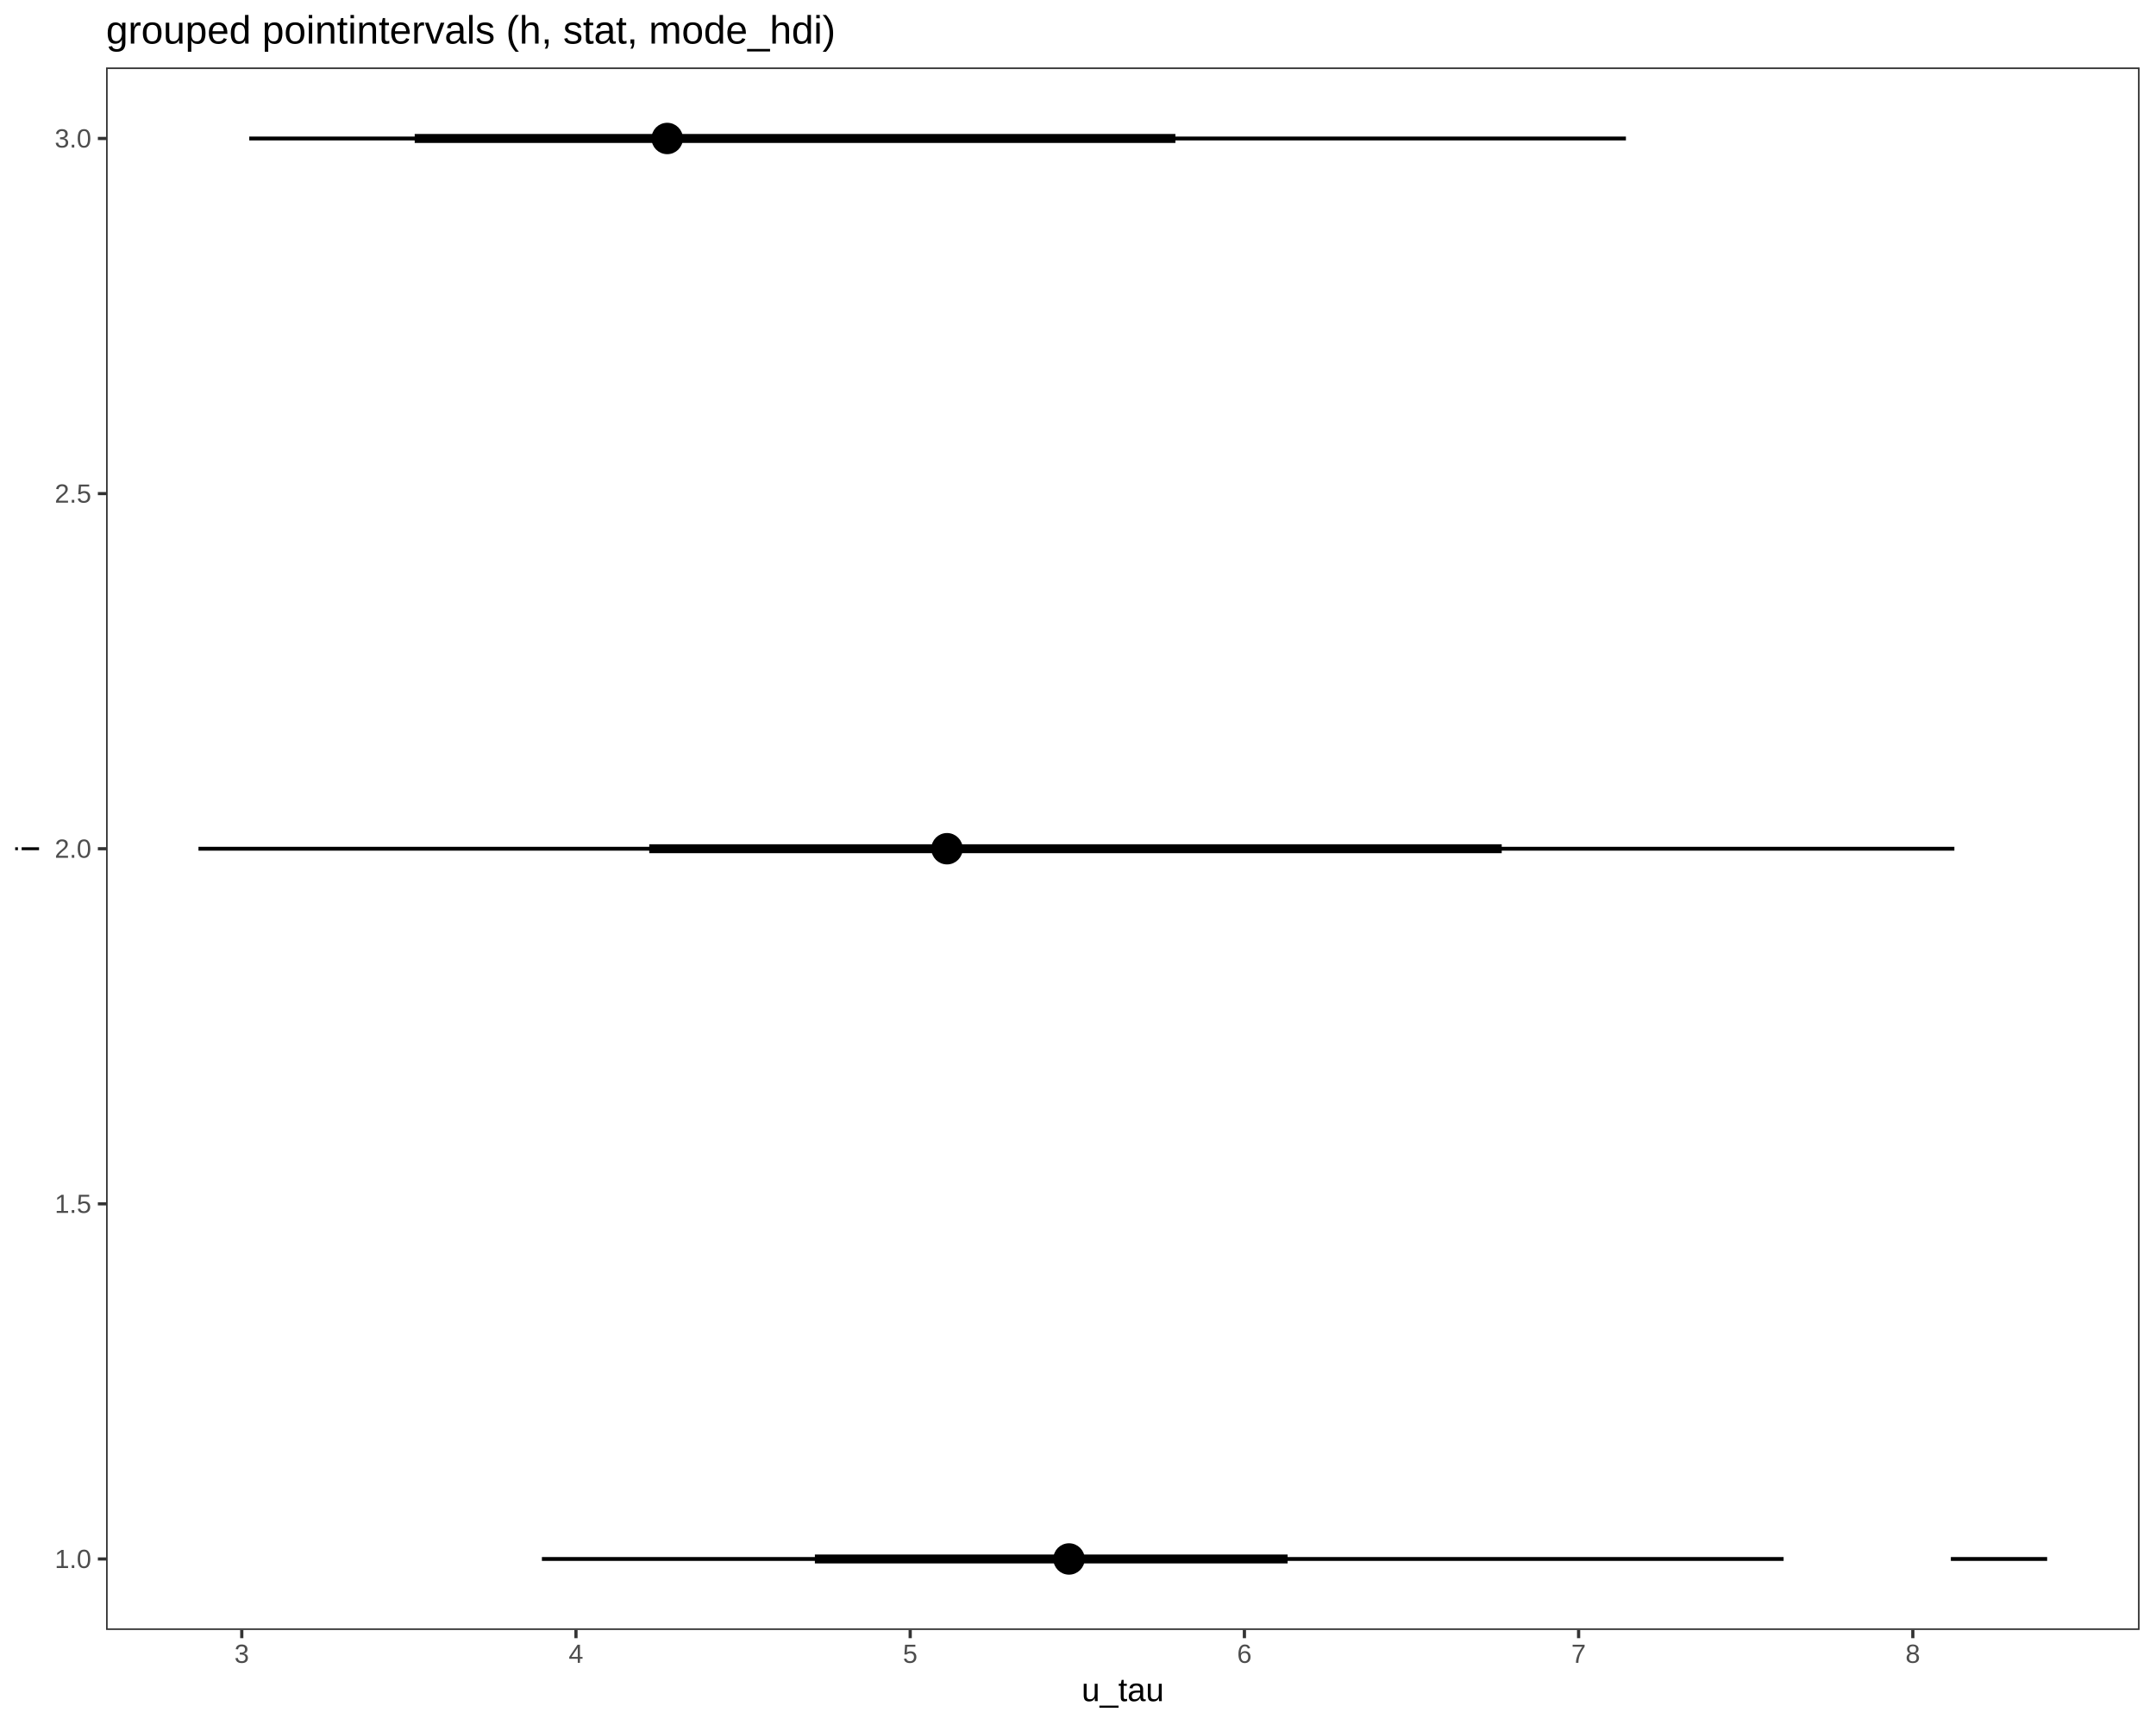
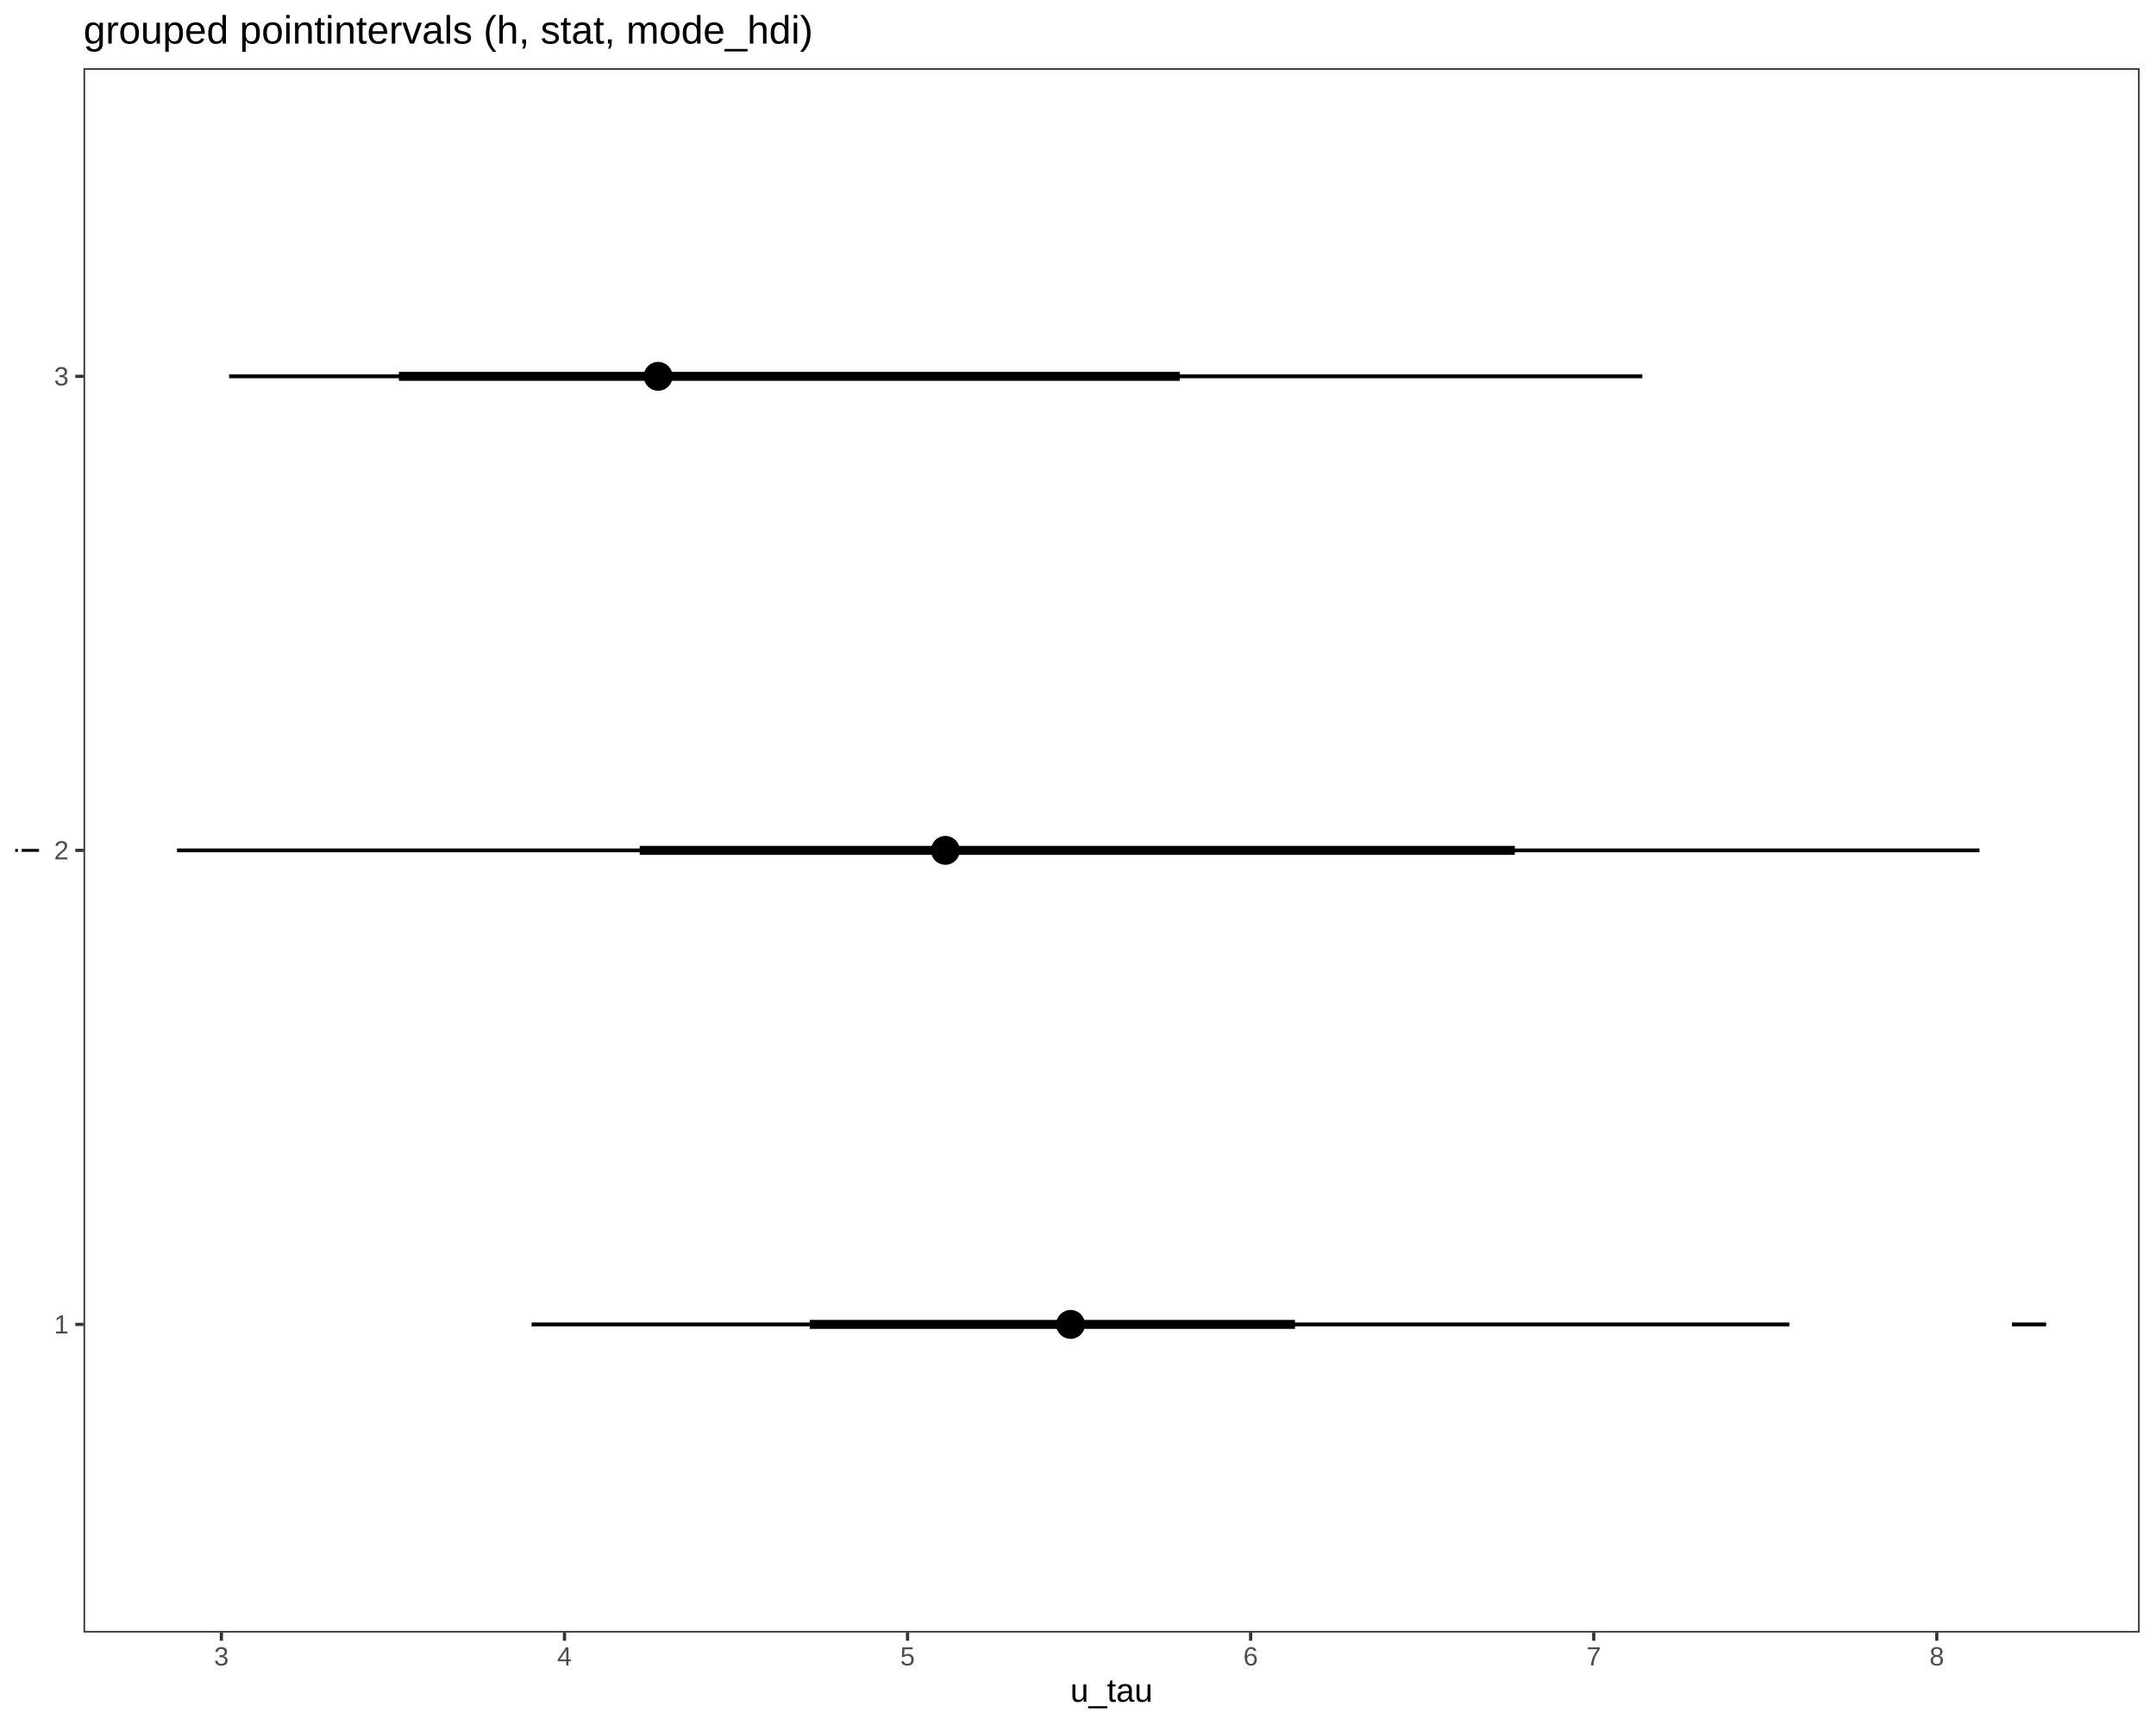
<svg xmlns="http://www.w3.org/2000/svg" viewBox="0 0 720.00 576.00">
  <defs>
    <style type="text/css">
    line, polyline, polygon, path, rect, circle {
      fill: none;
      stroke: #000000;
      stroke-linecap: round;
      stroke-linejoin: round;
      stroke-miterlimit: 10.00;
    }
  </style>
  </defs>
  <rect width="100%" height="100%" style="stroke: none; fill: #FFFFFF;" />
  <rect x="0.00" y="0.00" width="720.00" height="576.00" style="stroke-width: 1.07; stroke: #FFFFFF; fill: #FFFFFF;" />
  <defs>
-     <clipPath id="cpMzUuNDJ8NzE0LjUyfDU0NC4yN3wyMi41Mg==">
-       <rect x="35.42" y="22.52" width="679.10" height="521.75" />
+     <clipPath id="cpMjcuODl8NzE0LjUyfDU0NS4xM3wyMi43Nw==">
+       <rect x="27.89" y="22.77" width="686.64" height="522.36" />
    </clipPath>
  </defs>
-   <rect x="35.42" y="22.52" width="679.10" height="521.75" style="stroke-width: 1.07; stroke: none; fill: #FFFFFF;" clip-path="url(#cpMzUuNDJ8NzE0LjUyfDU0NC4yN3wyMi41Mg==)" />
-   <line x1="272.13" y1="520.56" x2="430.00" y2="520.56" style="stroke-width: 2.99; stroke-linecap: butt;" clip-path="url(#cpMzUuNDJ8NzE0LjUyfDU0NC4yN3wyMi41Mg==)" />
-   <line x1="180.97" y1="520.56" x2="595.64" y2="520.56" style="stroke-width: 1.28; stroke-linecap: butt;" clip-path="url(#cpMzUuNDJ8NzE0LjUyfDU0NC4yN3wyMi41Mg==)" />
-   <line x1="651.49" y1="520.56" x2="683.65" y2="520.56" style="stroke-width: 1.28; stroke-linecap: butt;" clip-path="url(#cpMzUuNDJ8NzE0LjUyfDU0NC4yN3wyMi41Mg==)" />
-   <line x1="216.82" y1="283.40" x2="501.50" y2="283.40" style="stroke-width: 2.99; stroke-linecap: butt;" clip-path="url(#cpMzUuNDJ8NzE0LjUyfDU0NC4yN3wyMi41Mg==)" />
-   <line x1="66.28" y1="283.40" x2="652.67" y2="283.40" style="stroke-width: 1.28; stroke-linecap: butt;" clip-path="url(#cpMzUuNDJ8NzE0LjUyfDU0NC4yN3wyMi41Mg==)" />
-   <line x1="138.49" y1="46.24" x2="392.53" y2="46.24" style="stroke-width: 2.99; stroke-linecap: butt;" clip-path="url(#cpMzUuNDJ8NzE0LjUyfDU0NC4yN3wyMi41Mg==)" />
-   <line x1="83.24" y1="46.24" x2="542.98" y2="46.24" style="stroke-width: 1.28; stroke-linecap: butt;" clip-path="url(#cpMzUuNDJ8NzE0LjUyfDU0NC4yN3wyMi41Mg==)" />
-   <circle cx="357.00" cy="520.56" r="3.40pt" style="stroke-width: 1.42; fill: #000000;" clip-path="url(#cpMzUuNDJ8NzE0LjUyfDU0NC4yN3wyMi41Mg==)" />
-   <circle cx="357.00" cy="520.56" r="1.86pt" style="stroke-width: 1.42; fill: #000000;" clip-path="url(#cpMzUuNDJ8NzE0LjUyfDU0NC4yN3wyMi41Mg==)" />
-   <circle cx="357.00" cy="520.56" r="1.86pt" style="stroke-width: 1.42; fill: #000000;" clip-path="url(#cpMzUuNDJ8NzE0LjUyfDU0NC4yN3wyMi41Mg==)" />
-   <circle cx="316.26" cy="283.40" r="3.40pt" style="stroke-width: 1.42; fill: #000000;" clip-path="url(#cpMzUuNDJ8NzE0LjUyfDU0NC4yN3wyMi41Mg==)" />
-   <circle cx="316.26" cy="283.40" r="1.86pt" style="stroke-width: 1.42; fill: #000000;" clip-path="url(#cpMzUuNDJ8NzE0LjUyfDU0NC4yN3wyMi41Mg==)" />
-   <circle cx="222.82" cy="46.24" r="3.40pt" style="stroke-width: 1.42; fill: #000000;" clip-path="url(#cpMzUuNDJ8NzE0LjUyfDU0NC4yN3wyMi41Mg==)" />
-   <circle cx="222.82" cy="46.24" r="1.86pt" style="stroke-width: 1.42; fill: #000000;" clip-path="url(#cpMzUuNDJ8NzE0LjUyfDU0NC4yN3wyMi41Mg==)" />
-   <rect x="35.42" y="22.52" width="679.10" height="521.75" style="stroke-width: 1.07; stroke: #333333;" clip-path="url(#cpMzUuNDJ8NzE0LjUyfDU0NC4yN3wyMi41Mg==)" />
+   <rect x="27.89" y="22.77" width="686.64" height="522.36" style="stroke-width: 1.07; stroke: none; fill: #FFFFFF;" clip-path="url(#cpMjcuODl8NzE0LjUyfDU0NS4xM3wyMi43Nw==)" />
+   <line x1="59.10" y1="283.95" x2="661.05" y2="283.95" style="stroke-width: 1.28; stroke-linecap: butt;" clip-path="url(#cpMjcuODl8NzE0LjUyfDU0NS4xM3wyMi43Nw==)" />
+   <line x1="76.51" y1="125.66" x2="548.45" y2="125.66" style="stroke-width: 1.28; stroke-linecap: butt;" clip-path="url(#cpMjcuODl8NzE0LjUyfDU0NS4xM3wyMi43Nw==)" />
+   <line x1="177.52" y1="442.24" x2="597.58" y2="442.24" style="stroke-width: 1.28; stroke-linecap: butt;" clip-path="url(#cpMjcuODl8NzE0LjUyfDU0NS4xM3wyMi43Nw==)" />
+   <line x1="213.63" y1="283.95" x2="505.87" y2="283.95" style="stroke-width: 2.99; stroke-linecap: butt;" clip-path="url(#cpMjcuODl8NzE0LjUyfDU0NS4xM3wyMi43Nw==)" />
+   <line x1="133.21" y1="125.66" x2="394.00" y2="125.66" style="stroke-width: 2.99; stroke-linecap: butt;" clip-path="url(#cpMjcuODl8NzE0LjUyfDU0NS4xM3wyMi43Nw==)" />
+   <line x1="270.40" y1="442.24" x2="432.46" y2="442.24" style="stroke-width: 2.99; stroke-linecap: butt;" clip-path="url(#cpMjcuODl8NzE0LjUyfDU0NS4xM3wyMi43Nw==)" />
+   <line x1="671.88" y1="442.24" x2="683.31" y2="442.24" style="stroke-width: 1.28; stroke-linecap: butt;" clip-path="url(#cpMjcuODl8NzE0LjUyfDU0NS4xM3wyMi43Nw==)" />
+   <circle cx="315.71" cy="283.95" r="1.68pt" style="stroke-width: 1.06; fill: #000000;" clip-path="url(#cpMjcuODl8NzE0LjUyfDU0NS4xM3wyMi43Nw==)" />
+   <circle cx="219.79" cy="125.66" r="1.68pt" style="stroke-width: 1.06; fill: #000000;" clip-path="url(#cpMjcuODl8NzE0LjUyfDU0NS4xM3wyMi43Nw==)" />
+   <circle cx="357.53" cy="442.24" r="1.68pt" style="stroke-width: 1.06; fill: #000000;" clip-path="url(#cpMjcuODl8NzE0LjUyfDU0NS4xM3wyMi43Nw==)" />
+   <circle cx="315.71" cy="283.95" r="3.22pt" style="stroke-width: 1.06; fill: #000000;" clip-path="url(#cpMjcuODl8NzE0LjUyfDU0NS4xM3wyMi43Nw==)" />
+   <circle cx="219.79" cy="125.66" r="3.22pt" style="stroke-width: 1.06; fill: #000000;" clip-path="url(#cpMjcuODl8NzE0LjUyfDU0NS4xM3wyMi43Nw==)" />
+   <circle cx="357.53" cy="442.24" r="3.22pt" style="stroke-width: 1.06; fill: #000000;" clip-path="url(#cpMjcuODl8NzE0LjUyfDU0NS4xM3wyMi43Nw==)" />
+   <circle cx="357.53" cy="442.24" r="1.68pt" style="stroke-width: 1.06; fill: #000000;" clip-path="url(#cpMjcuODl8NzE0LjUyfDU0NS4xM3wyMi43Nw==)" />
+   <rect x="27.89" y="22.77" width="686.64" height="522.36" style="stroke-width: 1.07; stroke: #333333;" clip-path="url(#cpMjcuODl8NzE0LjUyfDU0NS4xM3wyMi43Nw==)" />
  <defs>
    <clipPath id="cpMC4wMHw3MjAuMDB8NTc2LjAwfDAuMDA=">
      <rect x="0.00" y="0.00" width="720.00" height="576.00" />
    </clipPath>
  </defs>
  <g clip-path="url(#cpMC4wMHw3MjAuMDB8NTc2LjAwfDAuMDA=)">
-     <text x="18.27" y="523.58" style="font-size: 8.80px; fill: #4D4D4D; font-family: Liberation Sans;" textLength="12.22px" lengthAdjust="spacingAndGlyphs">1.0</text>
+     <text x="18.06" y="445.27" style="font-size: 8.80px; fill: #4D4D4D; font-family: Liberation Sans;" textLength="4.89px" lengthAdjust="spacingAndGlyphs">1</text>
  </g>
  <g clip-path="url(#cpMC4wMHw3MjAuMDB8NTc2LjAwfDAuMDA=)">
-     <text x="18.27" y="405.00" style="font-size: 8.80px; fill: #4D4D4D; font-family: Liberation Sans;" textLength="12.22px" lengthAdjust="spacingAndGlyphs">1.5</text>
+     <text x="18.06" y="286.97" style="font-size: 8.80px; fill: #4D4D4D; font-family: Liberation Sans;" textLength="4.89px" lengthAdjust="spacingAndGlyphs">2</text>
  </g>
  <g clip-path="url(#cpMC4wMHw3MjAuMDB8NTc2LjAwfDAuMDA=)">
-     <text x="18.27" y="286.42" style="font-size: 8.80px; fill: #4D4D4D; font-family: Liberation Sans;" textLength="12.22px" lengthAdjust="spacingAndGlyphs">2.0</text>
+     <text x="18.06" y="128.68" style="font-size: 8.80px; fill: #4D4D4D; font-family: Liberation Sans;" textLength="4.89px" lengthAdjust="spacingAndGlyphs">3</text>
+   </g>
+   <polyline points="25.15,442.24 27.89,442.24 " style="stroke-width: 1.07; stroke: #333333; stroke-linecap: butt;" clip-path="url(#cpMC4wMHw3MjAuMDB8NTc2LjAwfDAuMDA=)" />
+   <polyline points="25.15,283.95 27.89,283.95 " style="stroke-width: 1.07; stroke: #333333; stroke-linecap: butt;" clip-path="url(#cpMC4wMHw3MjAuMDB8NTc2LjAwfDAuMDA=)" />
+   <polyline points="25.15,125.66 27.89,125.66 " style="stroke-width: 1.07; stroke: #333333; stroke-linecap: butt;" clip-path="url(#cpMC4wMHw3MjAuMDB8NTc2LjAwfDAuMDA=)" />
+   <polyline points="73.93,547.87 73.93,545.13 " style="stroke-width: 1.07; stroke: #333333; stroke-linecap: butt;" clip-path="url(#cpMC4wMHw3MjAuMDB8NTc2LjAwfDAuMDA=)" />
+   <polyline points="188.51,547.87 188.51,545.13 " style="stroke-width: 1.07; stroke: #333333; stroke-linecap: butt;" clip-path="url(#cpMC4wMHw3MjAuMDB8NTc2LjAwfDAuMDA=)" />
+   <polyline points="303.08,547.87 303.08,545.13 " style="stroke-width: 1.07; stroke: #333333; stroke-linecap: butt;" clip-path="url(#cpMC4wMHw3MjAuMDB8NTc2LjAwfDAuMDA=)" />
+   <polyline points="417.65,547.87 417.65,545.13 " style="stroke-width: 1.07; stroke: #333333; stroke-linecap: butt;" clip-path="url(#cpMC4wMHw3MjAuMDB8NTc2LjAwfDAuMDA=)" />
+   <polyline points="532.23,547.87 532.23,545.13 " style="stroke-width: 1.07; stroke: #333333; stroke-linecap: butt;" clip-path="url(#cpMC4wMHw3MjAuMDB8NTc2LjAwfDAuMDA=)" />
+   <polyline points="646.80,547.87 646.80,545.13 " style="stroke-width: 1.07; stroke: #333333; stroke-linecap: butt;" clip-path="url(#cpMC4wMHw3MjAuMDB8NTc2LjAwfDAuMDA=)" />
+   <g clip-path="url(#cpMC4wMHw3MjAuMDB8NTc2LjAwfDAuMDA=)">
+     <text x="71.49" y="556.11" style="font-size: 8.80px; fill: #4D4D4D; font-family: Liberation Sans;" textLength="4.89px" lengthAdjust="spacingAndGlyphs">3</text>
  </g>
  <g clip-path="url(#cpMC4wMHw3MjAuMDB8NTc2LjAwfDAuMDA=)">
-     <text x="18.27" y="167.84" style="font-size: 8.80px; fill: #4D4D4D; font-family: Liberation Sans;" textLength="12.22px" lengthAdjust="spacingAndGlyphs">2.5</text>
+     <text x="186.06" y="556.11" style="font-size: 8.80px; fill: #4D4D4D; font-family: Liberation Sans;" textLength="4.89px" lengthAdjust="spacingAndGlyphs">4</text>
  </g>
  <g clip-path="url(#cpMC4wMHw3MjAuMDB8NTc2LjAwfDAuMDA=)">
-     <text x="18.27" y="49.26" style="font-size: 8.80px; fill: #4D4D4D; font-family: Liberation Sans;" textLength="12.22px" lengthAdjust="spacingAndGlyphs">3.0</text>
-   </g>
-   <polyline points="32.68,520.56 35.42,520.56 " style="stroke-width: 1.07; stroke: #333333; stroke-linecap: butt;" clip-path="url(#cpMC4wMHw3MjAuMDB8NTc2LjAwfDAuMDA=)" />
-   <polyline points="32.68,401.98 35.42,401.98 " style="stroke-width: 1.07; stroke: #333333; stroke-linecap: butt;" clip-path="url(#cpMC4wMHw3MjAuMDB8NTc2LjAwfDAuMDA=)" />
-   <polyline points="32.68,283.40 35.42,283.40 " style="stroke-width: 1.07; stroke: #333333; stroke-linecap: butt;" clip-path="url(#cpMC4wMHw3MjAuMDB8NTc2LjAwfDAuMDA=)" />
-   <polyline points="32.68,164.82 35.42,164.82 " style="stroke-width: 1.07; stroke: #333333; stroke-linecap: butt;" clip-path="url(#cpMC4wMHw3MjAuMDB8NTc2LjAwfDAuMDA=)" />
-   <polyline points="32.68,46.24 35.42,46.24 " style="stroke-width: 1.07; stroke: #333333; stroke-linecap: butt;" clip-path="url(#cpMC4wMHw3MjAuMDB8NTc2LjAwfDAuMDA=)" />
-   <polyline points="80.74,547.01 80.74,544.27 " style="stroke-width: 1.07; stroke: #333333; stroke-linecap: butt;" clip-path="url(#cpMC4wMHw3MjAuMDB8NTc2LjAwfDAuMDA=)" />
-   <polyline points="192.35,547.01 192.35,544.27 " style="stroke-width: 1.07; stroke: #333333; stroke-linecap: butt;" clip-path="url(#cpMC4wMHw3MjAuMDB8NTc2LjAwfDAuMDA=)" />
-   <polyline points="303.96,547.01 303.96,544.27 " style="stroke-width: 1.07; stroke: #333333; stroke-linecap: butt;" clip-path="url(#cpMC4wMHw3MjAuMDB8NTc2LjAwfDAuMDA=)" />
-   <polyline points="415.57,547.01 415.57,544.27 " style="stroke-width: 1.07; stroke: #333333; stroke-linecap: butt;" clip-path="url(#cpMC4wMHw3MjAuMDB8NTc2LjAwfDAuMDA=)" />
-   <polyline points="527.18,547.01 527.18,544.27 " style="stroke-width: 1.07; stroke: #333333; stroke-linecap: butt;" clip-path="url(#cpMC4wMHw3MjAuMDB8NTc2LjAwfDAuMDA=)" />
-   <polyline points="638.79,547.01 638.79,544.27 " style="stroke-width: 1.07; stroke: #333333; stroke-linecap: butt;" clip-path="url(#cpMC4wMHw3MjAuMDB8NTc2LjAwfDAuMDA=)" />
-   <g clip-path="url(#cpMC4wMHw3MjAuMDB8NTc2LjAwfDAuMDA=)">
-     <text x="78.29" y="555.25" style="font-size: 8.80px; fill: #4D4D4D; font-family: Liberation Sans;" textLength="4.89px" lengthAdjust="spacingAndGlyphs">3</text>
+     <text x="300.63" y="556.11" style="font-size: 8.80px; fill: #4D4D4D; font-family: Liberation Sans;" textLength="4.89px" lengthAdjust="spacingAndGlyphs">5</text>
  </g>
  <g clip-path="url(#cpMC4wMHw3MjAuMDB8NTc2LjAwfDAuMDA=)">
-     <text x="189.90" y="555.25" style="font-size: 8.80px; fill: #4D4D4D; font-family: Liberation Sans;" textLength="4.89px" lengthAdjust="spacingAndGlyphs">4</text>
+     <text x="415.21" y="556.11" style="font-size: 8.80px; fill: #4D4D4D; font-family: Liberation Sans;" textLength="4.89px" lengthAdjust="spacingAndGlyphs">6</text>
  </g>
  <g clip-path="url(#cpMC4wMHw3MjAuMDB8NTc2LjAwfDAuMDA=)">
-     <text x="301.51" y="555.25" style="font-size: 8.80px; fill: #4D4D4D; font-family: Liberation Sans;" textLength="4.89px" lengthAdjust="spacingAndGlyphs">5</text>
+     <text x="529.78" y="556.11" style="font-size: 8.80px; fill: #4D4D4D; font-family: Liberation Sans;" textLength="4.89px" lengthAdjust="spacingAndGlyphs">7</text>
  </g>
  <g clip-path="url(#cpMC4wMHw3MjAuMDB8NTc2LjAwfDAuMDA=)">
-     <text x="413.12" y="555.25" style="font-size: 8.80px; fill: #4D4D4D; font-family: Liberation Sans;" textLength="4.89px" lengthAdjust="spacingAndGlyphs">6</text>
+     <text x="644.36" y="556.11" style="font-size: 8.80px; fill: #4D4D4D; font-family: Liberation Sans;" textLength="4.89px" lengthAdjust="spacingAndGlyphs">8</text>
  </g>
  <g clip-path="url(#cpMC4wMHw3MjAuMDB8NTc2LjAwfDAuMDA=)">
-     <text x="524.73" y="555.25" style="font-size: 8.80px; fill: #4D4D4D; font-family: Liberation Sans;" textLength="4.89px" lengthAdjust="spacingAndGlyphs">7</text>
+     <text x="357.42" y="568.24" style="font-size: 11.00px; font-family: Liberation Sans;" textLength="27.56px" lengthAdjust="spacingAndGlyphs">u_tau</text>
  </g>
  <g clip-path="url(#cpMC4wMHw3MjAuMDB8NTc2LjAwfDAuMDA=)">
-     <text x="636.34" y="555.25" style="font-size: 8.80px; fill: #4D4D4D; font-family: Liberation Sans;" textLength="4.89px" lengthAdjust="spacingAndGlyphs">8</text>
+     <text transform="translate(13.04,285.17) rotate(-90)" style="font-size: 11.00px; font-family: Liberation Sans;" textLength="2.44px" lengthAdjust="spacingAndGlyphs">i</text>
  </g>
  <g clip-path="url(#cpMC4wMHw3MjAuMDB8NTc2LjAwfDAuMDA=)">
-     <text x="361.19" y="568.04" style="font-size: 11.00px; font-family: Liberation Sans;" textLength="27.56px" lengthAdjust="spacingAndGlyphs">u_tau</text>
-   </g>
-   <g clip-path="url(#cpMC4wMHw3MjAuMDB8NTc2LjAwfDAuMDA=)">
-     <text transform="translate(13.04,284.62) rotate(-90)" style="font-size: 11.00px; font-family: Liberation Sans;" textLength="2.44px" lengthAdjust="spacingAndGlyphs">i</text>
-   </g>
-   <g clip-path="url(#cpMC4wMHw3MjAuMDB8NTc2LjAwfDAuMDA=)">
-     <text x="35.42" y="14.56" style="font-size: 13.20px; font-family: Liberation Sans;" textLength="243.20px" lengthAdjust="spacingAndGlyphs">grouped pointintervals (h, stat, mode_hdi)</text>
+     <text x="27.89" y="14.56" style="font-size: 13.20px; font-family: Liberation Sans;" textLength="243.20px" lengthAdjust="spacingAndGlyphs">grouped pointintervals (h, stat, mode_hdi)</text>
  </g>
</svg>
